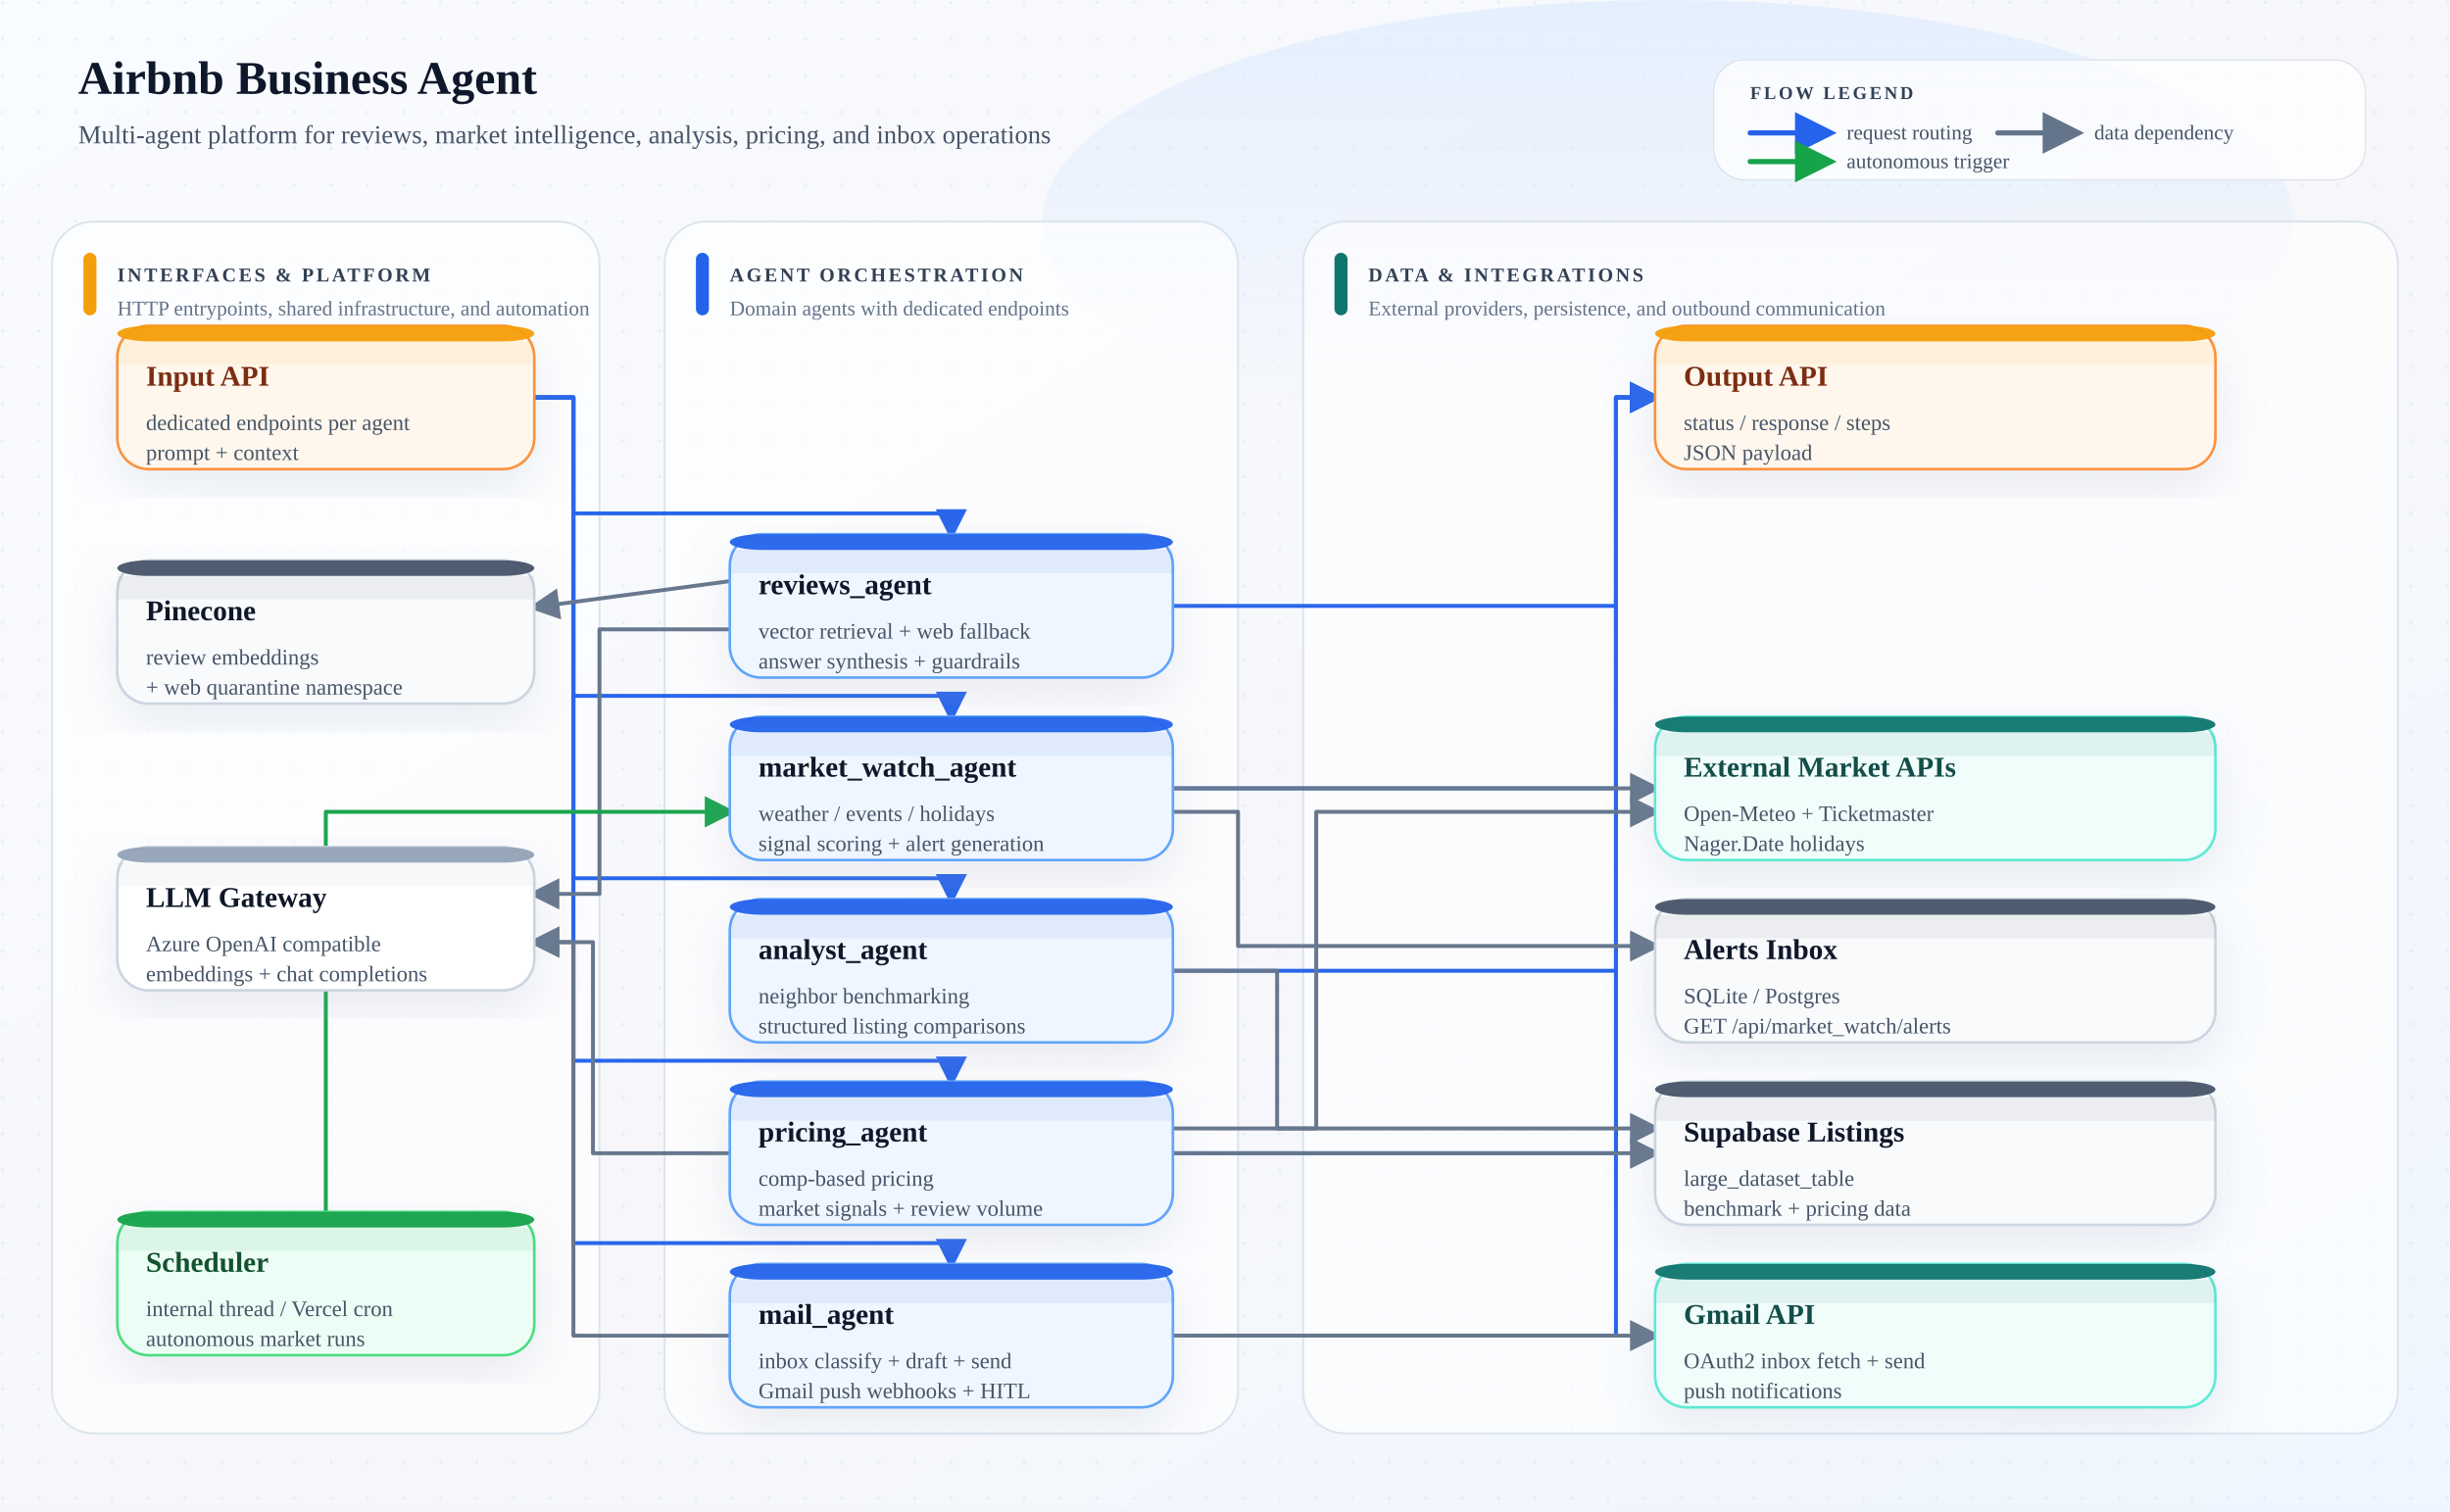
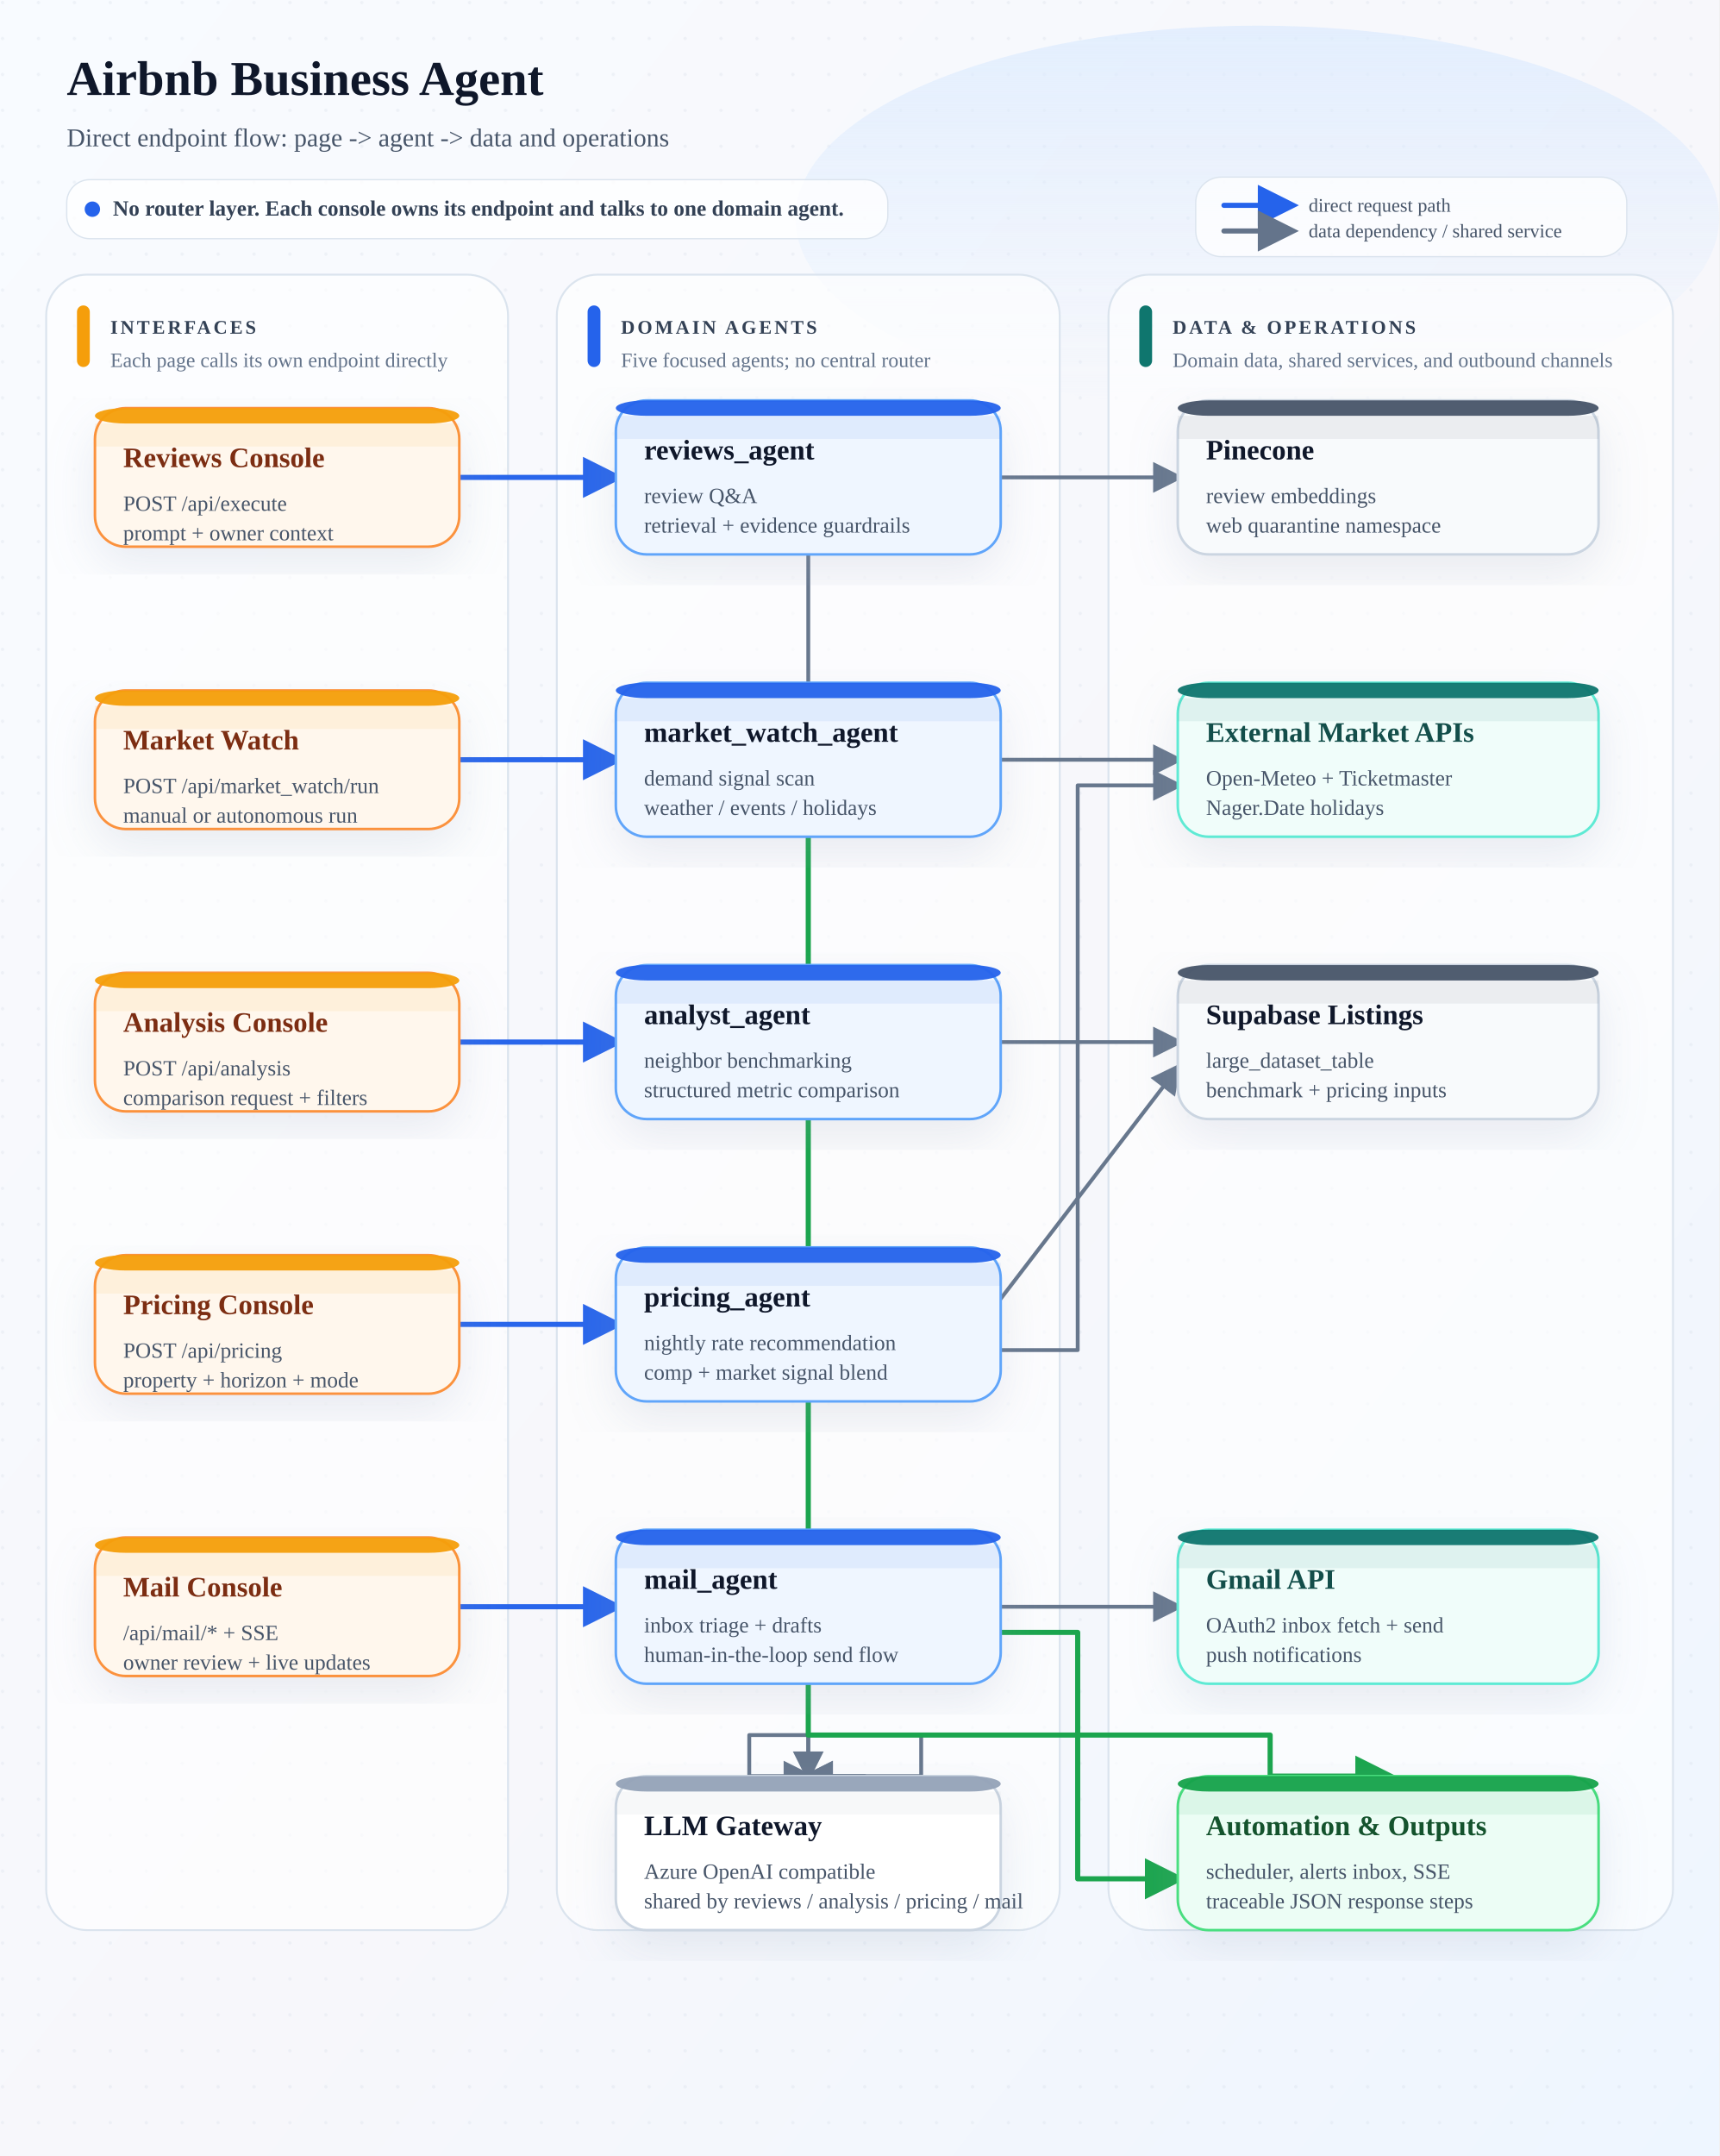
- <svg xmlns="http://www.w3.org/2000/svg" width="1880" height="1160" viewBox="0 0 1880 1160" role="img" aria-labelledby="title desc">
+ <svg xmlns="http://www.w3.org/2000/svg" width="1340" height="1680" viewBox="0 0 1340 1680" role="img" aria-labelledby="title desc">
  <defs>
    <linearGradient id="bgGradient" x1="0%" y1="0%" x2="100%" y2="100%">
      <stop offset="0%" stop-color="#f8fbff" />
      <stop offset="55%" stop-color="#f7f7fb" />
      <stop offset="100%" stop-color="#eef6ff" />
    </linearGradient>
    <linearGradient id="haloGradient" x1="0%" y1="0%" x2="0%" y2="100%">
-       <stop offset="0%" stop-color="#dbeafe" stop-opacity="0.8" />
+       <stop offset="0%" stop-color="#dbeafe" stop-opacity="0.76" />
      <stop offset="100%" stop-color="#dbeafe" stop-opacity="0" />
    </linearGradient>
    <filter id="softShadow" x="-20%" y="-20%" width="140%" height="140%">
      <feDropShadow dx="0" dy="14" stdDeviation="18" flood-color="#94a3b8" flood-opacity="0.18" />
    </filter>
    <marker id="arrowControl" viewBox="0 0 10 10" refX="8" refY="5" markerWidth="8" markerHeight="8" orient="auto-start-reverse">
      <path d="M 0 0 L 10 5 L 0 10 z" fill="#2563eb" />
    </marker>
    <marker id="arrowData" viewBox="0 0 10 10" refX="8" refY="5" markerWidth="8" markerHeight="8" orient="auto-start-reverse">
      <path d="M 0 0 L 10 5 L 0 10 z" fill="#64748b" />
    </marker>
    <marker id="arrowSchedule" viewBox="0 0 10 10" refX="8" refY="5" markerWidth="8" markerHeight="8" orient="auto-start-reverse">
      <path d="M 0 0 L 10 5 L 0 10 z" fill="#16a34a" />
    </marker>
    <pattern id="dotGrid" width="28" height="28" patternUnits="userSpaceOnUse">
-       <circle cx="2" cy="2" r="1.3" fill="#cbd5e1" opacity="0.28" />
+       <circle cx="2" cy="2" r="1.3" fill="#cbd5e1" opacity="0.24" />
    </pattern>
  </defs>
-   <rect width="1880" height="1160" fill="url(#bgGradient)" />
-   <rect width="1880" height="1160" fill="url(#dotGrid)" />
-   <ellipse cx="1280" cy="170" rx="480" ry="170" fill="url(#haloGradient)" opacity="0.8" />
-   <g>
-     <text x="60" y="72" font-size="36" font-weight="800" fill="#0f172a">Airbnb Business Agent</text>
-     <text x="60" y="110" font-size="20" font-weight="500" fill="#475569">
-       Multi-agent platform for reviews, market intelligence, analysis, pricing, and inbox operations
-     </text>
-   </g>
-   <g transform="translate(1315 46)">
-     <rect x="0" y="0" width="500" height="92" rx="24" fill="#ffffff" fill-opacity="0.72" stroke="#dbe4ee" />
-     <text x="28" y="30" font-size="14" font-weight="800" letter-spacing="2" fill="#334155">FLOW LEGEND</text>
-     <line x1="28" y1="56" x2="88" y2="56" stroke="#2563eb" stroke-width="4" stroke-linecap="round" marker-end="url(#arrowControl)" />
-     <text x="102" y="61" font-size="16" font-weight="500" fill="#475569">request routing</text>
-     <line x1="218" y1="56" x2="278" y2="56" stroke="#64748b" stroke-width="4" stroke-linecap="round" marker-end="url(#arrowData)" />
-     <text x="292" y="61" font-size="16" font-weight="500" fill="#475569">data dependency</text>
-     <line x1="28" y1="78" x2="88" y2="78" stroke="#16a34a" stroke-width="4" stroke-linecap="round" marker-end="url(#arrowSchedule)" />
-     <text x="102" y="83" font-size="16" font-weight="500" fill="#475569">autonomous trigger</text>
-   </g>
-   <g>
-     <rect x="40" y="170" width="420" height="930" rx="32" fill="#ffffff" fill-opacity="0.62" stroke="#dbe4ee" stroke-width="1.5" />
-     <rect x="64" y="194" width="10" height="48" rx="5" fill="#f59e0b" />
-     <text x="90" y="216" font-size="15" font-weight="800" letter-spacing="2" fill="#334155">INTERFACES &amp; PLATFORM</text>
-     <text x="90" y="242" font-size="16" font-weight="500" fill="#64748b">
-         HTTP entrypoints, shared infrastructure, and automation
+   <rect width="1340" height="1680" fill="url(#bgGradient)" />
+   <rect width="1340" height="1680" fill="url(#dotGrid)" />
+   <ellipse cx="980" cy="170" rx="360" ry="150" fill="url(#haloGradient)" opacity="0.92" />
+   <g>
+     <text x="52" y="74" font-size="38" font-weight="800" fill="#0f172a">Airbnb Business Agent</text>
+     <text x="52" y="114" font-size="20" font-weight="500" fill="#475569">
+       Direct endpoint flow: page -&gt; agent -&gt; data and operations
+     </text>
+   </g>
+   <g transform="translate(52 140)">
+     <rect x="0" y="0" width="640" height="46" rx="18" fill="#ffffff" fill-opacity="0.78" stroke="#dbe4ee" />
+     <circle cx="20" cy="23" r="6" fill="#2563eb" />
+     <text x="36" y="28" font-size="17" font-weight="600" fill="#334155">No router layer. Each console owns its endpoint and talks to one domain agent.</text>
+   </g>
+   <g transform="translate(932 138)">
+     <rect x="0" y="0" width="336" height="62" rx="20" fill="#ffffff" fill-opacity="0.76" stroke="#dbe4ee" />
+     <line x1="22" y1="22" x2="74" y2="22" stroke="#2563eb" stroke-width="4" stroke-linecap="round" marker-end="url(#arrowControl)" />
+     <text x="88" y="27" font-size="15" font-weight="500" fill="#475569">direct request path</text>
+     <line x1="22" y1="42" x2="74" y2="42" stroke="#64748b" stroke-width="4" stroke-linecap="round" marker-end="url(#arrowData)" />
+     <text x="88" y="47" font-size="15" font-weight="500" fill="#475569">data dependency / shared service</text>
+   </g>
+   <g>
+     <rect x="36" y="214" width="360" height="1290" rx="32" fill="#ffffff" fill-opacity="0.62" stroke="#dbe4ee" stroke-width="1.5" />
+     <rect x="60" y="238" width="10" height="48" rx="5" fill="#f59e0b" />
+     <text x="86" y="260" font-size="15" font-weight="800" letter-spacing="2" fill="#334155">INTERFACES</text>
+     <text x="86" y="286" font-size="16" font-weight="500" fill="#64748b">
+         Each page calls its own endpoint directly
      </text>
  </g>
  <g>
-     <rect x="510" y="170" width="440" height="930" rx="32" fill="#ffffff" fill-opacity="0.62" stroke="#dbe4ee" stroke-width="1.5" />
-     <rect x="534" y="194" width="10" height="48" rx="5" fill="#2563eb" />
-     <text x="560" y="216" font-size="15" font-weight="800" letter-spacing="2" fill="#334155">AGENT ORCHESTRATION</text>
-     <text x="560" y="242" font-size="16" font-weight="500" fill="#64748b">
-         Domain agents with dedicated endpoints
+     <rect x="434" y="214" width="392" height="1290" rx="32" fill="#ffffff" fill-opacity="0.62" stroke="#dbe4ee" stroke-width="1.5" />
+     <rect x="458" y="238" width="10" height="48" rx="5" fill="#2563eb" />
+     <text x="484" y="260" font-size="15" font-weight="800" letter-spacing="2" fill="#334155">DOMAIN AGENTS</text>
+     <text x="484" y="286" font-size="16" font-weight="500" fill="#64748b">
+         Five focused agents; no central router
      </text>
  </g>
  <g>
-     <rect x="1000" y="170" width="840" height="930" rx="32" fill="#ffffff" fill-opacity="0.62" stroke="#dbe4ee" stroke-width="1.5" />
-     <rect x="1024" y="194" width="10" height="48" rx="5" fill="#0f766e" />
-     <text x="1050" y="216" font-size="15" font-weight="800" letter-spacing="2" fill="#334155">DATA &amp; INTEGRATIONS</text>
-     <text x="1050" y="242" font-size="16" font-weight="500" fill="#64748b">
-         External providers, persistence, and outbound communication
+     <rect x="864" y="214" width="440" height="1290" rx="32" fill="#ffffff" fill-opacity="0.62" stroke="#dbe4ee" stroke-width="1.5" />
+     <rect x="888" y="238" width="10" height="48" rx="5" fill="#0f766e" />
+     <text x="914" y="260" font-size="15" font-weight="800" letter-spacing="2" fill="#334155">DATA &amp; OPERATIONS</text>
+     <text x="914" y="286" font-size="16" font-weight="500" fill="#64748b">
+         Domain data, shared services, and outbound channels
      </text>
  </g>
  <g opacity="0.98">
-     <polyline points="410,305 440,305 440,394 730,394 730,410" fill="none" stroke="#2563eb" stroke-width="3" stroke-linecap="round" stroke-linejoin="round" marker-end="url(#arrowControl)" />
-     <polyline points="900,465 1240,465 1240,305 1270,305" fill="none" stroke="#2563eb" stroke-width="3" stroke-linecap="round" stroke-linejoin="round" marker-end="url(#arrowControl)" />
-     <polyline points="410,305 440,305 440,534 730,534 730,550" fill="none" stroke="#2563eb" stroke-width="3" stroke-linecap="round" stroke-linejoin="round" marker-end="url(#arrowControl)" />
-     <polyline points="900,605 1240,605 1240,305 1270,305" fill="none" stroke="#2563eb" stroke-width="3" stroke-linecap="round" stroke-linejoin="round" marker-end="url(#arrowControl)" />
-     <polyline points="410,305 440,305 440,674 730,674 730,690" fill="none" stroke="#2563eb" stroke-width="3" stroke-linecap="round" stroke-linejoin="round" marker-end="url(#arrowControl)" />
-     <polyline points="900,745 1240,745 1240,305 1270,305" fill="none" stroke="#2563eb" stroke-width="3" stroke-linecap="round" stroke-linejoin="round" marker-end="url(#arrowControl)" />
-     <polyline points="410,305 440,305 440,814 730,814 730,830" fill="none" stroke="#2563eb" stroke-width="3" stroke-linecap="round" stroke-linejoin="round" marker-end="url(#arrowControl)" />
-     <polyline points="900,885 1240,885 1240,305 1270,305" fill="none" stroke="#2563eb" stroke-width="3" stroke-linecap="round" stroke-linejoin="round" marker-end="url(#arrowControl)" />
-     <polyline points="410,305 440,305 440,954 730,954 730,970" fill="none" stroke="#2563eb" stroke-width="3" stroke-linecap="round" stroke-linejoin="round" marker-end="url(#arrowControl)" />
-     <polyline points="900,1025 1240,1025 1240,305 1270,305" fill="none" stroke="#2563eb" stroke-width="3" stroke-linecap="round" stroke-linejoin="round" marker-end="url(#arrowControl)" />
-     <polyline points="560,446 410,466" fill="none" stroke="#64748b" stroke-width="3" stroke-linecap="round" stroke-linejoin="round" marker-end="url(#arrowData)" />
-     <polyline points="560,483 460,483 460,686 410,686" fill="none" stroke="#64748b" stroke-width="3" stroke-linecap="round" stroke-linejoin="round" marker-end="url(#arrowData)" />
-     <polyline points="560,885 455,885 455,723 410,723" fill="none" stroke="#64748b" stroke-width="3" stroke-linecap="round" stroke-linejoin="round" marker-end="url(#arrowData)" />
-     <polyline points="560,1025 440,1025 440,723 410,723" fill="none" stroke="#64748b" stroke-width="3" stroke-linecap="round" stroke-linejoin="round" marker-end="url(#arrowData)" />
-     <polyline points="900,605 1270,605" fill="none" stroke="#64748b" stroke-width="3" stroke-linecap="round" stroke-linejoin="round" marker-end="url(#arrowData)" />
-     <polyline points="900,623 950,623 950,726 1270,726" fill="none" stroke="#64748b" stroke-width="3" stroke-linecap="round" stroke-linejoin="round" marker-end="url(#arrowData)" />
-     <polyline points="900,745 980,745 980,866 1270,866" fill="none" stroke="#64748b" stroke-width="3" stroke-linecap="round" stroke-linejoin="round" marker-end="url(#arrowData)" />
-     <polyline points="900,885 1270,885" fill="none" stroke="#64748b" stroke-width="3" stroke-linecap="round" stroke-linejoin="round" marker-end="url(#arrowData)" />
-     <polyline points="900,866 1010,866 1010,623 1270,623" fill="none" stroke="#64748b" stroke-width="3" stroke-linecap="round" stroke-linejoin="round" marker-end="url(#arrowData)" />
-     <polyline points="900,1025 1270,1025" fill="none" stroke="#64748b" stroke-width="3" stroke-linecap="round" stroke-linejoin="round" marker-end="url(#arrowData)" />
-     <polyline points="250,930 250,623 560,623" fill="none" stroke="#16a34a" stroke-width="3" stroke-linecap="round" stroke-linejoin="round" marker-end="url(#arrowSchedule)" />
-   </g>
-   <g>
-     <rect x="90" y="250" width="320" height="110" rx="24" fill="#fff7ed" stroke="#fb923c" stroke-width="2" filter="url(#softShadow)" />
-     <rect x="90" y="250" width="320" height="12" rx="24" fill="#f59e0b" opacity="0.95" />
-     <rect x="90" y="262" width="320" height="18" fill="#f59e0b" opacity="0.08" />
-     <text x="112" y="296" font-size="22" font-weight="700" fill="#7c2d12">Input API</text>
-     <text x="112" y="330" font-size="17" font-weight="500" fill="#475569">
-       <tspan x="112" dy="0">dedicated endpoints per agent</tspan>
-       <tspan x="112" dy="23">prompt + context</tspan>
-     </text>
-   </g>
-   <g>
-     <rect x="1270" y="250" width="430" height="110" rx="24" fill="#fff7ed" stroke="#fb923c" stroke-width="2" filter="url(#softShadow)" />
-     <rect x="1270" y="250" width="430" height="12" rx="24" fill="#f59e0b" opacity="0.95" />
-     <rect x="1270" y="262" width="430" height="18" fill="#f59e0b" opacity="0.08" />
-     <text x="1292" y="296" font-size="22" font-weight="700" fill="#7c2d12">Output API</text>
-     <text x="1292" y="330" font-size="17" font-weight="500" fill="#475569">
-       <tspan x="1292" dy="0">status / response / steps</tspan>
-       <tspan x="1292" dy="23">JSON payload</tspan>
-     </text>
-   </g>
-   <g>
-     <rect x="560" y="410" width="340" height="110" rx="24" fill="#eff6ff" stroke="#60a5fa" stroke-width="2" filter="url(#softShadow)" />
-     <rect x="560" y="410" width="340" height="12" rx="24" fill="#2563eb" opacity="0.95" />
-     <rect x="560" y="422" width="340" height="18" fill="#2563eb" opacity="0.08" />
-     <text x="582" y="456" font-size="22" font-weight="700" fill="#0f172a">reviews_agent</text>
-     <text x="582" y="490" font-size="17" font-weight="500" fill="#475569">
-       <tspan x="582" dy="0">vector retrieval + web fallback</tspan>
-       <tspan x="582" dy="23">answer synthesis + guardrails</tspan>
-     </text>
-   </g>
-   <g>
-     <rect x="560" y="550" width="340" height="110" rx="24" fill="#eff6ff" stroke="#60a5fa" stroke-width="2" filter="url(#softShadow)" />
-     <rect x="560" y="550" width="340" height="12" rx="24" fill="#2563eb" opacity="0.95" />
-     <rect x="560" y="562" width="340" height="18" fill="#2563eb" opacity="0.08" />
-     <text x="582" y="596" font-size="22" font-weight="700" fill="#0f172a">market_watch_agent</text>
-     <text x="582" y="630" font-size="17" font-weight="500" fill="#475569">
-       <tspan x="582" dy="0">weather / events / holidays</tspan>
-       <tspan x="582" dy="23">signal scoring + alert generation</tspan>
-     </text>
-   </g>
-   <g>
-     <rect x="560" y="690" width="340" height="110" rx="24" fill="#eff6ff" stroke="#60a5fa" stroke-width="2" filter="url(#softShadow)" />
-     <rect x="560" y="690" width="340" height="12" rx="24" fill="#2563eb" opacity="0.95" />
-     <rect x="560" y="702" width="340" height="18" fill="#2563eb" opacity="0.08" />
-     <text x="582" y="736" font-size="22" font-weight="700" fill="#0f172a">analyst_agent</text>
-     <text x="582" y="770" font-size="17" font-weight="500" fill="#475569">
-       <tspan x="582" dy="0">neighbor benchmarking</tspan>
-       <tspan x="582" dy="23">structured listing comparisons</tspan>
-     </text>
-   </g>
-   <g>
-     <rect x="560" y="830" width="340" height="110" rx="24" fill="#eff6ff" stroke="#60a5fa" stroke-width="2" filter="url(#softShadow)" />
-     <rect x="560" y="830" width="340" height="12" rx="24" fill="#2563eb" opacity="0.95" />
-     <rect x="560" y="842" width="340" height="18" fill="#2563eb" opacity="0.08" />
-     <text x="582" y="876" font-size="22" font-weight="700" fill="#0f172a">pricing_agent</text>
-     <text x="582" y="910" font-size="17" font-weight="500" fill="#475569">
-       <tspan x="582" dy="0">comp-based pricing</tspan>
-       <tspan x="582" dy="23">market signals + review volume</tspan>
-     </text>
-   </g>
-   <g>
-     <rect x="560" y="970" width="340" height="110" rx="24" fill="#eff6ff" stroke="#60a5fa" stroke-width="2" filter="url(#softShadow)" />
-     <rect x="560" y="970" width="340" height="12" rx="24" fill="#2563eb" opacity="0.95" />
-     <rect x="560" y="982" width="340" height="18" fill="#2563eb" opacity="0.08" />
-     <text x="582" y="1016" font-size="22" font-weight="700" fill="#0f172a">mail_agent</text>
-     <text x="582" y="1050" font-size="17" font-weight="500" fill="#475569">
-       <tspan x="582" dy="0">inbox classify + draft + send</tspan>
-       <tspan x="582" dy="23">Gmail push webhooks + HITL</tspan>
-     </text>
-   </g>
-   <g>
-     <rect x="90" y="430" width="320" height="110" rx="24" fill="#f8fafc" stroke="#cbd5e1" stroke-width="2" filter="url(#softShadow)" />
-     <rect x="90" y="430" width="320" height="12" rx="24" fill="#475569" opacity="0.95" />
-     <rect x="90" y="442" width="320" height="18" fill="#475569" opacity="0.08" />
-     <text x="112" y="476" font-size="22" font-weight="700" fill="#0f172a">Pinecone</text>
-     <text x="112" y="510" font-size="17" font-weight="500" fill="#475569">
-       <tspan x="112" dy="0">review embeddings</tspan>
-       <tspan x="112" dy="23">+ web quarantine namespace</tspan>
-     </text>
-   </g>
-   <g>
-     <rect x="90" y="650" width="320" height="110" rx="24" fill="#ffffff" stroke="#cbd5e1" stroke-width="2" filter="url(#softShadow)" />
-     <rect x="90" y="650" width="320" height="12" rx="24" fill="#94a3b8" opacity="0.95" />
-     <rect x="90" y="662" width="320" height="18" fill="#94a3b8" opacity="0.08" />
-     <text x="112" y="696" font-size="22" font-weight="700" fill="#0f172a">LLM Gateway</text>
-     <text x="112" y="730" font-size="17" font-weight="500" fill="#475569">
-       <tspan x="112" dy="0">Azure OpenAI compatible</tspan>
-       <tspan x="112" dy="23">embeddings + chat completions</tspan>
-     </text>
-   </g>
-   <g>
-     <rect x="90" y="930" width="320" height="110" rx="24" fill="#ecfdf5" stroke="#4ade80" stroke-width="2" filter="url(#softShadow)" />
-     <rect x="90" y="930" width="320" height="12" rx="24" fill="#16a34a" opacity="0.95" />
-     <rect x="90" y="942" width="320" height="18" fill="#16a34a" opacity="0.08" />
-     <text x="112" y="976" font-size="22" font-weight="700" fill="#14532d">Scheduler</text>
-     <text x="112" y="1010" font-size="17" font-weight="500" fill="#475569">
-       <tspan x="112" dy="0">internal thread / Vercel cron</tspan>
-       <tspan x="112" dy="23">autonomous market runs</tspan>
-     </text>
-   </g>
-   <g>
-     <rect x="1270" y="550" width="430" height="110" rx="24" fill="#f0fdfa" stroke="#5eead4" stroke-width="2" filter="url(#softShadow)" />
-     <rect x="1270" y="550" width="430" height="12" rx="24" fill="#0f766e" opacity="0.95" />
-     <rect x="1270" y="562" width="430" height="18" fill="#0f766e" opacity="0.08" />
-     <text x="1292" y="596" font-size="22" font-weight="700" fill="#134e4a">External Market APIs</text>
-     <text x="1292" y="630" font-size="17" font-weight="500" fill="#475569">
-       <tspan x="1292" dy="0">Open-Meteo + Ticketmaster</tspan>
-       <tspan x="1292" dy="23">Nager.Date holidays</tspan>
-     </text>
-   </g>
-   <g>
-     <rect x="1270" y="690" width="430" height="110" rx="24" fill="#f8fafc" stroke="#cbd5e1" stroke-width="2" filter="url(#softShadow)" />
-     <rect x="1270" y="690" width="430" height="12" rx="24" fill="#475569" opacity="0.95" />
-     <rect x="1270" y="702" width="430" height="18" fill="#475569" opacity="0.08" />
-     <text x="1292" y="736" font-size="22" font-weight="700" fill="#0f172a">Alerts Inbox</text>
-     <text x="1292" y="770" font-size="17" font-weight="500" fill="#475569">
-       <tspan x="1292" dy="0">SQLite / Postgres</tspan>
-       <tspan x="1292" dy="23">GET /api/market_watch/alerts</tspan>
-     </text>
-   </g>
-   <g>
-     <rect x="1270" y="830" width="430" height="110" rx="24" fill="#f8fafc" stroke="#cbd5e1" stroke-width="2" filter="url(#softShadow)" />
-     <rect x="1270" y="830" width="430" height="12" rx="24" fill="#475569" opacity="0.95" />
-     <rect x="1270" y="842" width="430" height="18" fill="#475569" opacity="0.08" />
-     <text x="1292" y="876" font-size="22" font-weight="700" fill="#0f172a">Supabase Listings</text>
-     <text x="1292" y="910" font-size="17" font-weight="500" fill="#475569">
-       <tspan x="1292" dy="0">large_dataset_table</tspan>
-       <tspan x="1292" dy="23">benchmark + pricing data</tspan>
-     </text>
-   </g>
-   <g>
-     <rect x="1270" y="970" width="430" height="110" rx="24" fill="#f0fdfa" stroke="#5eead4" stroke-width="2" filter="url(#softShadow)" />
-     <rect x="1270" y="970" width="430" height="12" rx="24" fill="#0f766e" opacity="0.95" />
-     <rect x="1270" y="982" width="430" height="18" fill="#0f766e" opacity="0.08" />
-     <text x="1292" y="1016" font-size="22" font-weight="700" fill="#134e4a">Gmail API</text>
-     <text x="1292" y="1050" font-size="17" font-weight="500" fill="#475569">
-       <tspan x="1292" dy="0">OAuth2 inbox fetch + send</tspan>
-       <tspan x="1292" dy="23">push notifications</tspan>
+     <polyline points="358,372 480,372" fill="none" stroke="#2563eb" stroke-width="4" stroke-linecap="round" stroke-linejoin="round" marker-end="url(#arrowControl)" />
+     <polyline points="358,592 480,592" fill="none" stroke="#2563eb" stroke-width="4" stroke-linecap="round" stroke-linejoin="round" marker-end="url(#arrowControl)" />
+     <polyline points="358,812 480,812" fill="none" stroke="#2563eb" stroke-width="4" stroke-linecap="round" stroke-linejoin="round" marker-end="url(#arrowControl)" />
+     <polyline points="358,1032 480,1032" fill="none" stroke="#2563eb" stroke-width="4" stroke-linecap="round" stroke-linejoin="round" marker-end="url(#arrowControl)" />
+     <polyline points="358,1252 480,1252" fill="none" stroke="#2563eb" stroke-width="4" stroke-linecap="round" stroke-linejoin="round" marker-end="url(#arrowControl)" />
+     <polyline points="780,372 918,372" fill="none" stroke="#64748b" stroke-width="3" stroke-linecap="round" stroke-linejoin="round" marker-end="url(#arrowData)" />
+     <polyline points="780,592 918,592" fill="none" stroke="#64748b" stroke-width="3" stroke-linecap="round" stroke-linejoin="round" marker-end="url(#arrowData)" />
+     <polyline points="780,812 918,812" fill="none" stroke="#64748b" stroke-width="3" stroke-linecap="round" stroke-linejoin="round" marker-end="url(#arrowData)" />
+     <polyline points="780,1012 918,832" fill="none" stroke="#64748b" stroke-width="3" stroke-linecap="round" stroke-linejoin="round" marker-end="url(#arrowData)" />
+     <polyline points="780,1052 840,1052 840,612 918,612" fill="none" stroke="#64748b" stroke-width="3" stroke-linecap="round" stroke-linejoin="round" marker-end="url(#arrowData)" />
+     <polyline points="780,1252 918,1252" fill="none" stroke="#64748b" stroke-width="3" stroke-linecap="round" stroke-linejoin="round" marker-end="url(#arrowData)" />
+     <polyline points="630,432 630,1352 584,1352 584,1384 630,1384" fill="none" stroke="#64748b" stroke-width="3" stroke-linecap="round" stroke-linejoin="round" marker-end="url(#arrowData)" />
+     <polyline points="630,872 630,1384 630,1384" fill="none" stroke="#64748b" stroke-width="3" stroke-linecap="round" stroke-linejoin="round" marker-end="url(#arrowData)" />
+     <polyline points="630,1092 630,1384 674,1384 630,1384" fill="none" stroke="#64748b" stroke-width="3" stroke-linecap="round" stroke-linejoin="round" marker-end="url(#arrowData)" />
+     <polyline points="630,1312 630,1352 718,1352 718,1384 630,1384" fill="none" stroke="#64748b" stroke-width="3" stroke-linecap="round" stroke-linejoin="round" marker-end="url(#arrowData)" />
+     <polyline points="630,652 630,1352 990,1352 990,1384 1082,1384" fill="none" stroke="#16a34a" stroke-width="4" stroke-linecap="round" stroke-linejoin="round" marker-end="url(#arrowSchedule)" />
+     <polyline points="780,1272 840,1272 840,1464 918,1464" fill="none" stroke="#16a34a" stroke-width="4" stroke-linecap="round" stroke-linejoin="round" marker-end="url(#arrowSchedule)" />
+   </g>
+   <g>
+     <rect x="74" y="318" width="284" height="108" rx="24" fill="#fff7ed" stroke="#fb923c" stroke-width="2" filter="url(#softShadow)" />
+     <rect x="74" y="318" width="284" height="12" rx="24" fill="#f59e0b" opacity="0.95" />
+     <rect x="74" y="330" width="284" height="18" fill="#f59e0b" opacity="0.08" />
+     <text x="96" y="364" font-size="22" font-weight="700" fill="#7c2d12">Reviews Console</text>
+     <text x="96" y="398" font-size="17" font-weight="500" fill="#475569">
+       <tspan x="96" dy="0">POST /api/execute</tspan>
+       <tspan x="96" dy="23">prompt + owner context</tspan>
+     </text>
+   </g>
+   <g>
+     <rect x="74" y="538" width="284" height="108" rx="24" fill="#fff7ed" stroke="#fb923c" stroke-width="2" filter="url(#softShadow)" />
+     <rect x="74" y="538" width="284" height="12" rx="24" fill="#f59e0b" opacity="0.95" />
+     <rect x="74" y="550" width="284" height="18" fill="#f59e0b" opacity="0.08" />
+     <text x="96" y="584" font-size="22" font-weight="700" fill="#7c2d12">Market Watch</text>
+     <text x="96" y="618" font-size="17" font-weight="500" fill="#475569">
+       <tspan x="96" dy="0">POST /api/market_watch/run</tspan>
+       <tspan x="96" dy="23">manual or autonomous run</tspan>
+     </text>
+   </g>
+   <g>
+     <rect x="74" y="758" width="284" height="108" rx="24" fill="#fff7ed" stroke="#fb923c" stroke-width="2" filter="url(#softShadow)" />
+     <rect x="74" y="758" width="284" height="12" rx="24" fill="#f59e0b" opacity="0.95" />
+     <rect x="74" y="770" width="284" height="18" fill="#f59e0b" opacity="0.08" />
+     <text x="96" y="804" font-size="22" font-weight="700" fill="#7c2d12">Analysis Console</text>
+     <text x="96" y="838" font-size="17" font-weight="500" fill="#475569">
+       <tspan x="96" dy="0">POST /api/analysis</tspan>
+       <tspan x="96" dy="23">comparison request + filters</tspan>
+     </text>
+   </g>
+   <g>
+     <rect x="74" y="978" width="284" height="108" rx="24" fill="#fff7ed" stroke="#fb923c" stroke-width="2" filter="url(#softShadow)" />
+     <rect x="74" y="978" width="284" height="12" rx="24" fill="#f59e0b" opacity="0.95" />
+     <rect x="74" y="990" width="284" height="18" fill="#f59e0b" opacity="0.08" />
+     <text x="96" y="1024" font-size="22" font-weight="700" fill="#7c2d12">Pricing Console</text>
+     <text x="96" y="1058" font-size="17" font-weight="500" fill="#475569">
+       <tspan x="96" dy="0">POST /api/pricing</tspan>
+       <tspan x="96" dy="23">property + horizon + mode</tspan>
+     </text>
+   </g>
+   <g>
+     <rect x="74" y="1198" width="284" height="108" rx="24" fill="#fff7ed" stroke="#fb923c" stroke-width="2" filter="url(#softShadow)" />
+     <rect x="74" y="1198" width="284" height="12" rx="24" fill="#f59e0b" opacity="0.95" />
+     <rect x="74" y="1210" width="284" height="18" fill="#f59e0b" opacity="0.08" />
+     <text x="96" y="1244" font-size="22" font-weight="700" fill="#7c2d12">Mail Console</text>
+     <text x="96" y="1278" font-size="17" font-weight="500" fill="#475569">
+       <tspan x="96" dy="0">/api/mail/* + SSE</tspan>
+       <tspan x="96" dy="23">owner review + live updates</tspan>
+     </text>
+   </g>
+   <g>
+     <rect x="480" y="312" width="300" height="120" rx="24" fill="#eff6ff" stroke="#60a5fa" stroke-width="2" filter="url(#softShadow)" />
+     <rect x="480" y="312" width="300" height="12" rx="24" fill="#2563eb" opacity="0.95" />
+     <rect x="480" y="324" width="300" height="18" fill="#2563eb" opacity="0.08" />
+     <text x="502" y="358" font-size="22" font-weight="700" fill="#0f172a">reviews_agent</text>
+     <text x="502" y="392" font-size="17" font-weight="500" fill="#475569">
+       <tspan x="502" dy="0">review Q&amp;A</tspan>
+       <tspan x="502" dy="23">retrieval + evidence guardrails</tspan>
+     </text>
+   </g>
+   <g>
+     <rect x="480" y="532" width="300" height="120" rx="24" fill="#eff6ff" stroke="#60a5fa" stroke-width="2" filter="url(#softShadow)" />
+     <rect x="480" y="532" width="300" height="12" rx="24" fill="#2563eb" opacity="0.95" />
+     <rect x="480" y="544" width="300" height="18" fill="#2563eb" opacity="0.08" />
+     <text x="502" y="578" font-size="22" font-weight="700" fill="#0f172a">market_watch_agent</text>
+     <text x="502" y="612" font-size="17" font-weight="500" fill="#475569">
+       <tspan x="502" dy="0">demand signal scan</tspan>
+       <tspan x="502" dy="23">weather / events / holidays</tspan>
+     </text>
+   </g>
+   <g>
+     <rect x="480" y="752" width="300" height="120" rx="24" fill="#eff6ff" stroke="#60a5fa" stroke-width="2" filter="url(#softShadow)" />
+     <rect x="480" y="752" width="300" height="12" rx="24" fill="#2563eb" opacity="0.95" />
+     <rect x="480" y="764" width="300" height="18" fill="#2563eb" opacity="0.08" />
+     <text x="502" y="798" font-size="22" font-weight="700" fill="#0f172a">analyst_agent</text>
+     <text x="502" y="832" font-size="17" font-weight="500" fill="#475569">
+       <tspan x="502" dy="0">neighbor benchmarking</tspan>
+       <tspan x="502" dy="23">structured metric comparison</tspan>
+     </text>
+   </g>
+   <g>
+     <rect x="480" y="972" width="300" height="120" rx="24" fill="#eff6ff" stroke="#60a5fa" stroke-width="2" filter="url(#softShadow)" />
+     <rect x="480" y="972" width="300" height="12" rx="24" fill="#2563eb" opacity="0.95" />
+     <rect x="480" y="984" width="300" height="18" fill="#2563eb" opacity="0.08" />
+     <text x="502" y="1018" font-size="22" font-weight="700" fill="#0f172a">pricing_agent</text>
+     <text x="502" y="1052" font-size="17" font-weight="500" fill="#475569">
+       <tspan x="502" dy="0">nightly rate recommendation</tspan>
+       <tspan x="502" dy="23">comp + market signal blend</tspan>
+     </text>
+   </g>
+   <g>
+     <rect x="480" y="1192" width="300" height="120" rx="24" fill="#eff6ff" stroke="#60a5fa" stroke-width="2" filter="url(#softShadow)" />
+     <rect x="480" y="1192" width="300" height="12" rx="24" fill="#2563eb" opacity="0.95" />
+     <rect x="480" y="1204" width="300" height="18" fill="#2563eb" opacity="0.08" />
+     <text x="502" y="1238" font-size="22" font-weight="700" fill="#0f172a">mail_agent</text>
+     <text x="502" y="1272" font-size="17" font-weight="500" fill="#475569">
+       <tspan x="502" dy="0">inbox triage + drafts</tspan>
+       <tspan x="502" dy="23">human-in-the-loop send flow</tspan>
+     </text>
+   </g>
+   <g>
+     <rect x="918" y="312" width="328" height="120" rx="24" fill="#f8fafc" stroke="#cbd5e1" stroke-width="2" filter="url(#softShadow)" />
+     <rect x="918" y="312" width="328" height="12" rx="24" fill="#475569" opacity="0.95" />
+     <rect x="918" y="324" width="328" height="18" fill="#475569" opacity="0.08" />
+     <text x="940" y="358" font-size="22" font-weight="700" fill="#0f172a">Pinecone</text>
+     <text x="940" y="392" font-size="17" font-weight="500" fill="#475569">
+       <tspan x="940" dy="0">review embeddings</tspan>
+       <tspan x="940" dy="23">web quarantine namespace</tspan>
+     </text>
+   </g>
+   <g>
+     <rect x="918" y="532" width="328" height="120" rx="24" fill="#f0fdfa" stroke="#5eead4" stroke-width="2" filter="url(#softShadow)" />
+     <rect x="918" y="532" width="328" height="12" rx="24" fill="#0f766e" opacity="0.95" />
+     <rect x="918" y="544" width="328" height="18" fill="#0f766e" opacity="0.08" />
+     <text x="940" y="578" font-size="22" font-weight="700" fill="#134e4a">External Market APIs</text>
+     <text x="940" y="612" font-size="17" font-weight="500" fill="#475569">
+       <tspan x="940" dy="0">Open-Meteo + Ticketmaster</tspan>
+       <tspan x="940" dy="23">Nager.Date holidays</tspan>
+     </text>
+   </g>
+   <g>
+     <rect x="918" y="752" width="328" height="120" rx="24" fill="#f8fafc" stroke="#cbd5e1" stroke-width="2" filter="url(#softShadow)" />
+     <rect x="918" y="752" width="328" height="12" rx="24" fill="#475569" opacity="0.95" />
+     <rect x="918" y="764" width="328" height="18" fill="#475569" opacity="0.08" />
+     <text x="940" y="798" font-size="22" font-weight="700" fill="#0f172a">Supabase Listings</text>
+     <text x="940" y="832" font-size="17" font-weight="500" fill="#475569">
+       <tspan x="940" dy="0">large_dataset_table</tspan>
+       <tspan x="940" dy="23">benchmark + pricing inputs</tspan>
+     </text>
+   </g>
+   <g>
+     <rect x="918" y="1192" width="328" height="120" rx="24" fill="#f0fdfa" stroke="#5eead4" stroke-width="2" filter="url(#softShadow)" />
+     <rect x="918" y="1192" width="328" height="12" rx="24" fill="#0f766e" opacity="0.95" />
+     <rect x="918" y="1204" width="328" height="18" fill="#0f766e" opacity="0.08" />
+     <text x="940" y="1238" font-size="22" font-weight="700" fill="#134e4a">Gmail API</text>
+     <text x="940" y="1272" font-size="17" font-weight="500" fill="#475569">
+       <tspan x="940" dy="0">OAuth2 inbox fetch + send</tspan>
+       <tspan x="940" dy="23">push notifications</tspan>
+     </text>
+   </g>
+   <g>
+     <rect x="480" y="1384" width="300" height="120" rx="24" fill="#ffffff" stroke="#cbd5e1" stroke-width="2" filter="url(#softShadow)" />
+     <rect x="480" y="1384" width="300" height="12" rx="24" fill="#94a3b8" opacity="0.95" />
+     <rect x="480" y="1396" width="300" height="18" fill="#94a3b8" opacity="0.08" />
+     <text x="502" y="1430" font-size="22" font-weight="700" fill="#0f172a">LLM Gateway</text>
+     <text x="502" y="1464" font-size="17" font-weight="500" fill="#475569">
+       <tspan x="502" dy="0">Azure OpenAI compatible</tspan>
+       <tspan x="502" dy="23">shared by reviews / analysis / pricing / mail</tspan>
+     </text>
+   </g>
+   <g>
+     <rect x="918" y="1384" width="328" height="120" rx="24" fill="#ecfdf5" stroke="#4ade80" stroke-width="2" filter="url(#softShadow)" />
+     <rect x="918" y="1384" width="328" height="12" rx="24" fill="#16a34a" opacity="0.95" />
+     <rect x="918" y="1396" width="328" height="18" fill="#16a34a" opacity="0.08" />
+     <text x="940" y="1430" font-size="22" font-weight="700" fill="#14532d">Automation &amp; Outputs</text>
+     <text x="940" y="1464" font-size="17" font-weight="500" fill="#475569">
+       <tspan x="940" dy="0">scheduler, alerts inbox, SSE</tspan>
+       <tspan x="940" dy="23">traceable JSON response steps</tspan>
    </text>
  </g>
</svg>
